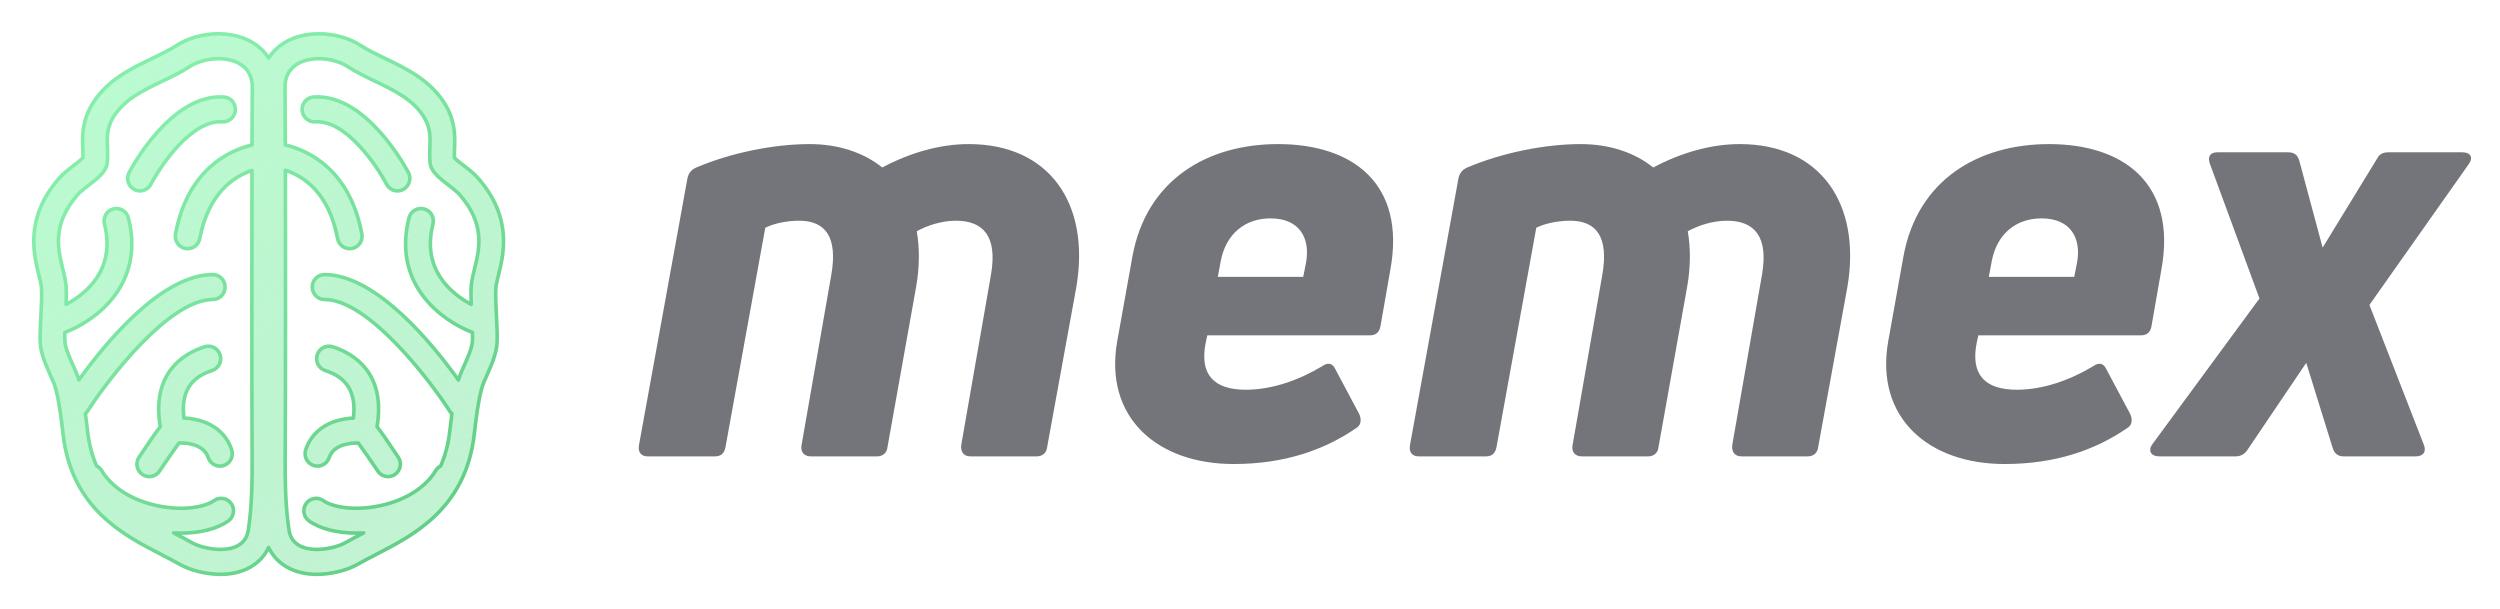
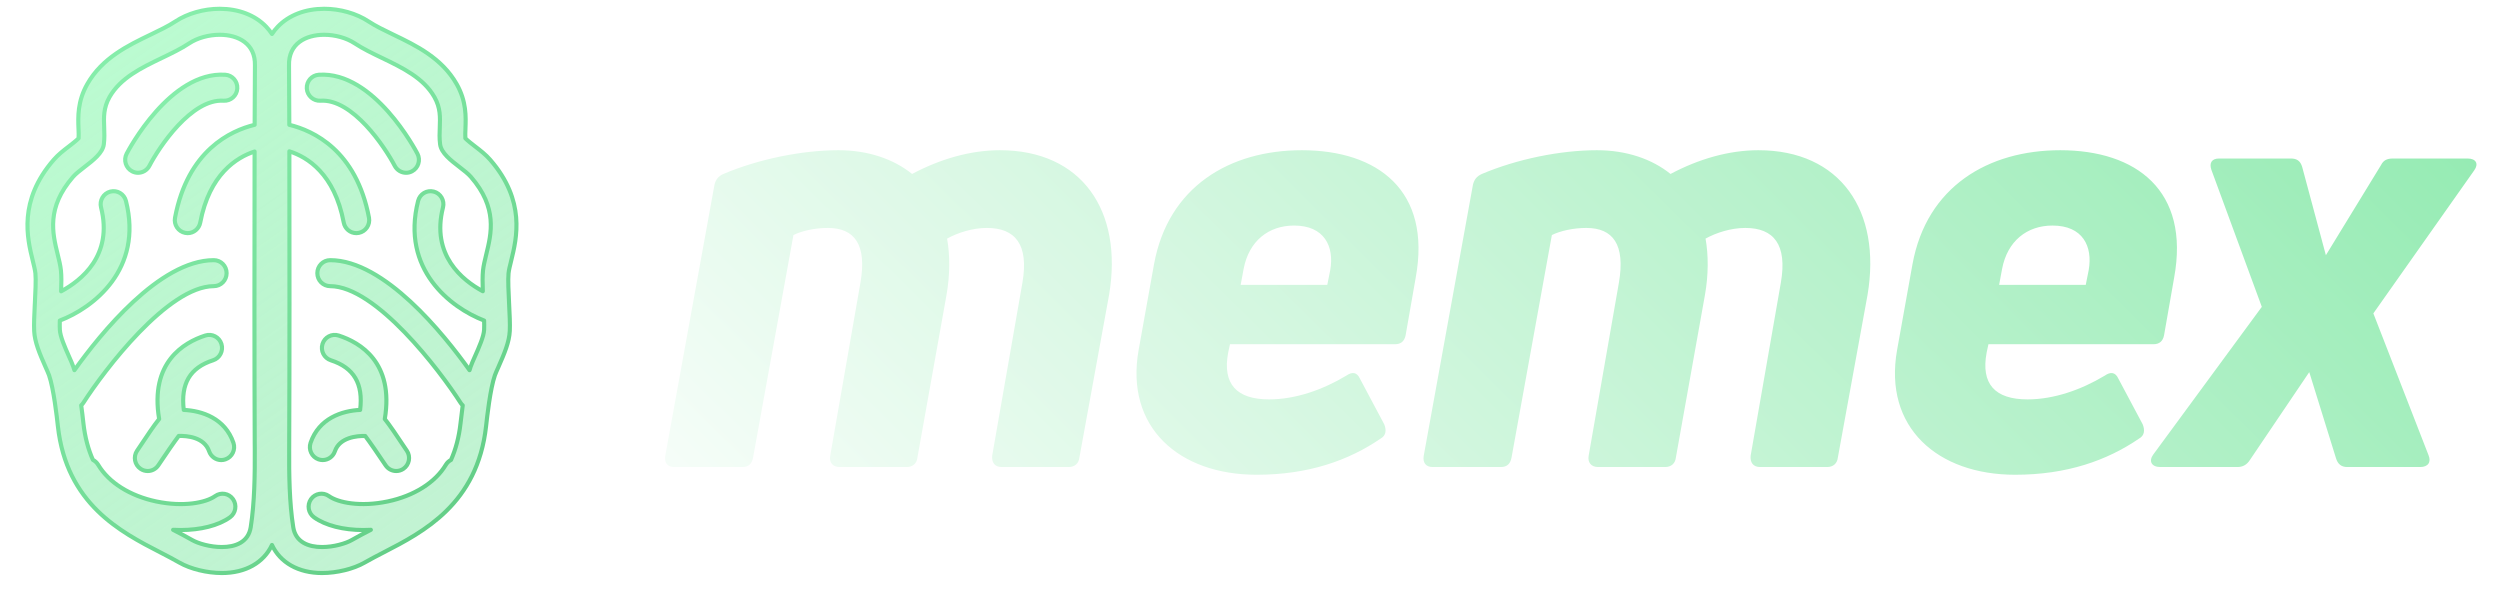
- <svg xmlns="http://www.w3.org/2000/svg" width="74" height="18" viewBox="0 0 74 18" fill="none">
-   <path d="M11.183 13.944C11.253 14.05 11.369 14.107 11.486 14.107C11.556 14.107 11.627 14.087 11.69 14.044C11.857 13.931 11.901 13.701 11.788 13.533C11.489 13.084 11.299 12.804 11.16 12.632C11.43 11.03 10.46 10.462 9.848 10.265C9.655 10.203 9.45 10.31 9.389 10.504C9.328 10.698 9.434 10.906 9.626 10.967C10.282 11.178 10.55 11.628 10.46 12.375C9.942 12.398 9.289 12.612 9.05 13.307C8.984 13.5 9.086 13.71 9.276 13.776C9.316 13.79 9.356 13.797 9.395 13.797C9.547 13.797 9.688 13.701 9.741 13.549C9.877 13.15 10.371 13.11 10.604 13.113C10.728 13.277 10.977 13.637 11.183 13.944Z" fill="url(#paint0_linear_4708_11147)" fill-opacity="0.8" />
-   <path d="M11.443 5.453C11.508 5.578 11.635 5.65 11.766 5.65C11.823 5.65 11.882 5.636 11.936 5.607C12.114 5.512 12.183 5.29 12.089 5.109C12.039 5.014 10.853 2.768 9.285 2.871C9.083 2.883 8.93 3.058 8.943 3.261C8.955 3.464 9.134 3.619 9.33 3.606C10.244 3.543 11.164 4.92 11.443 5.453Z" fill="url(#paint1_linear_4708_11147)" fill-opacity="0.8" />
-   <path d="M4.143 5.65C4.086 5.65 4.028 5.636 3.974 5.607C3.795 5.512 3.726 5.29 3.82 5.109C3.87 5.014 5.056 2.769 6.624 2.871C6.826 2.883 6.979 3.058 6.966 3.261C6.954 3.464 6.778 3.618 6.579 3.606C5.666 3.543 4.745 4.92 4.467 5.453C4.401 5.578 4.274 5.65 4.143 5.65Z" fill="url(#paint2_linear_4708_11147)" fill-opacity="0.8" />
-   <path d="M4.418 14.107C4.348 14.107 4.277 14.087 4.215 14.044C4.047 13.931 4.003 13.701 4.116 13.533C4.415 13.085 4.606 12.804 4.744 12.633C4.474 11.03 5.444 10.462 6.056 10.265C6.249 10.203 6.454 10.31 6.515 10.504C6.576 10.698 6.47 10.906 6.278 10.967C5.622 11.178 5.354 11.628 5.444 12.374C5.962 12.397 6.618 12.611 6.856 13.308C6.922 13.5 6.821 13.71 6.63 13.776C6.591 13.79 6.551 13.797 6.511 13.797C6.36 13.797 6.218 13.701 6.166 13.549C6.027 13.143 5.532 13.107 5.302 13.112C5.177 13.276 4.928 13.636 4.722 13.944C4.651 14.05 4.536 14.107 4.418 14.107Z" fill="url(#paint3_linear_4708_11147)" fill-opacity="0.8" />
-   <path fill-rule="evenodd" clip-rule="evenodd" d="M9.437 1C8.901 1 8.433 1.18 8.119 1.506C8.057 1.571 8.001 1.641 7.952 1.714C7.904 1.641 7.848 1.571 7.786 1.506C7.472 1.18 7.003 1 6.468 1C6.012 1 5.551 1.131 5.203 1.361C5.007 1.489 4.762 1.607 4.503 1.731L4.503 1.731C3.857 2.042 3.124 2.393 2.701 3.134C2.421 3.624 2.438 4.068 2.451 4.392L2.452 4.406C2.455 4.503 2.458 4.59 2.454 4.672C2.391 4.737 2.261 4.837 2.178 4.901C2.028 5.016 1.874 5.135 1.748 5.279C0.733 6.444 0.994 7.506 1.15 8.14C1.184 8.278 1.216 8.407 1.225 8.5C1.244 8.678 1.225 9.054 1.21 9.36L1.209 9.379C1.194 9.667 1.181 9.937 1.19 10.135C1.205 10.445 1.339 10.766 1.512 11.153C1.552 11.243 1.598 11.345 1.614 11.392C1.747 11.778 1.836 12.575 1.865 12.837C2.11 15.043 3.65 15.835 4.774 16.413L4.774 16.414C4.97 16.514 5.154 16.609 5.323 16.706C5.635 16.884 6.108 17 6.528 17C7.203 17 7.719 16.703 7.952 16.204C8.186 16.703 8.702 17 9.377 17C9.797 17 10.27 16.884 10.582 16.706C10.751 16.609 10.935 16.514 11.131 16.414L11.131 16.413C12.255 15.835 13.794 15.043 14.04 12.837C14.069 12.575 14.158 11.778 14.291 11.392C14.307 11.345 14.353 11.243 14.393 11.153C14.566 10.766 14.699 10.445 14.714 10.135C14.724 9.937 14.71 9.666 14.696 9.378L14.695 9.363C14.68 9.057 14.661 8.678 14.679 8.5C14.689 8.407 14.721 8.278 14.755 8.141C14.911 7.506 15.172 6.444 14.157 5.28C14.031 5.135 13.876 5.016 13.727 4.901C13.644 4.838 13.514 4.737 13.451 4.672C13.446 4.589 13.45 4.5 13.453 4.402L13.454 4.392C13.467 4.068 13.484 3.624 13.204 3.134C12.78 2.393 12.048 2.042 11.402 1.731L11.401 1.731C11.142 1.607 10.898 1.489 10.702 1.361C10.354 1.131 9.893 1 9.437 1ZM9.993 7.062C9.731 5.674 8.956 5.202 8.447 5.041C8.452 7.557 8.453 11.371 8.442 13.31C8.442 13.322 8.442 13.335 8.442 13.347L8.442 13.334L8.442 13.365L8.442 13.347L8.442 13.413C8.442 13.401 8.442 13.39 8.442 13.379L8.442 13.384C8.442 13.421 8.441 13.456 8.441 13.48L8.442 13.449L8.441 13.486V13.489C8.437 14.195 8.446 15.004 8.557 15.701C8.625 16.128 8.993 16.263 9.377 16.263C9.708 16.263 10.05 16.163 10.221 16.065C10.393 15.966 10.576 15.871 10.764 15.775C10.693 15.778 10.621 15.78 10.551 15.78C9.987 15.78 9.478 15.655 9.148 15.42C8.984 15.302 8.944 15.072 9.061 14.906C9.177 14.74 9.406 14.701 9.57 14.818C9.833 15.006 10.469 15.133 11.245 14.97C11.993 14.812 12.595 14.434 12.896 13.93C12.933 13.869 12.985 13.822 13.044 13.792C13.175 13.496 13.27 13.154 13.314 12.755C13.332 12.592 13.353 12.419 13.376 12.245C13.352 12.223 13.331 12.198 13.313 12.17C12.723 11.252 10.906 8.867 9.607 8.865C9.405 8.864 9.242 8.699 9.242 8.496C9.243 8.292 9.406 8.128 9.608 8.128H9.608C11.149 8.131 12.835 10.221 13.57 11.248C13.58 11.213 13.591 11.181 13.601 11.149C13.628 11.072 13.675 10.967 13.727 10.85C13.839 10.599 13.975 10.294 13.985 10.099C13.988 10.028 13.988 9.94 13.985 9.84C13.03 9.474 11.614 8.39 12.107 6.449C12.158 6.252 12.356 6.132 12.552 6.184C12.748 6.234 12.865 6.435 12.815 6.632C12.47 7.987 13.373 8.702 13.948 9.01C13.939 8.783 13.937 8.572 13.953 8.422C13.968 8.278 14.006 8.126 14.046 7.963C14.192 7.368 14.371 6.641 13.609 5.766C13.53 5.677 13.411 5.585 13.284 5.487C13.037 5.297 12.765 5.088 12.733 4.844C12.712 4.673 12.718 4.516 12.724 4.363C12.735 4.077 12.746 3.808 12.571 3.502C12.261 2.96 11.667 2.675 11.088 2.397C10.812 2.265 10.54 2.134 10.303 1.978C10.072 1.826 9.749 1.737 9.437 1.737C8.913 1.737 8.419 1.987 8.437 2.608C8.44 2.718 8.443 3.358 8.445 4.289C9.127 4.454 10.349 5.014 10.711 6.923C10.749 7.123 10.619 7.316 10.42 7.355C10.397 7.359 10.374 7.361 10.351 7.361C10.18 7.361 10.027 7.238 9.993 7.062ZM7.46 4.29C6.778 4.455 5.557 5.016 5.195 6.923C5.158 7.123 5.287 7.316 5.486 7.355C5.509 7.359 5.532 7.361 5.555 7.361C5.726 7.361 5.88 7.238 5.913 7.062C6.173 5.691 6.947 5.213 7.458 5.047C7.453 7.564 7.452 11.374 7.462 13.311L7.462 13.329L7.462 13.317L7.462 13.358L7.463 13.486V13.489C7.467 14.195 7.458 15.004 7.348 15.701C7.28 16.128 6.912 16.263 6.528 16.263C6.197 16.263 5.855 16.163 5.684 16.065C5.511 15.966 5.328 15.871 5.141 15.775C5.213 15.779 5.284 15.781 5.355 15.781C5.919 15.781 6.428 15.655 6.758 15.42C6.922 15.302 6.962 15.072 6.845 14.906C6.729 14.74 6.5 14.701 6.336 14.818C6.073 15.006 5.437 15.133 4.661 14.97C3.913 14.812 3.311 14.434 3.01 13.93C2.973 13.868 2.92 13.821 2.86 13.791C2.729 13.495 2.635 13.153 2.591 12.755C2.573 12.592 2.552 12.418 2.528 12.245C2.552 12.223 2.573 12.198 2.591 12.17C3.181 11.252 4.997 8.867 6.298 8.865C6.5 8.864 6.663 8.699 6.662 8.496C6.662 8.292 6.499 8.128 6.297 8.128H6.297C4.755 8.131 3.07 10.22 2.335 11.247C2.325 11.213 2.314 11.181 2.303 11.149C2.277 11.072 2.23 10.967 2.178 10.85C2.066 10.599 1.929 10.294 1.92 10.099C1.917 10.028 1.917 9.941 1.92 9.841C2.874 9.476 4.294 8.392 3.8 6.449C3.75 6.252 3.551 6.132 3.355 6.184C3.16 6.234 3.042 6.435 3.092 6.632C3.438 7.99 2.532 8.704 1.957 9.011C1.965 8.784 1.968 8.573 1.952 8.422C1.937 8.278 1.899 8.125 1.859 7.962C1.713 7.368 1.534 6.641 2.296 5.766C2.374 5.677 2.494 5.584 2.62 5.487C2.868 5.297 3.14 5.088 3.171 4.843C3.193 4.673 3.187 4.516 3.181 4.363C3.169 4.077 3.159 3.808 3.334 3.502C3.643 2.96 4.237 2.675 4.817 2.397C5.093 2.265 5.365 2.134 5.602 1.978C5.833 1.826 6.156 1.737 6.468 1.737C6.991 1.737 7.486 1.987 7.468 2.608C7.465 2.718 7.462 3.358 7.46 4.29ZM7.463 13.374L7.462 13.358L7.462 13.329L7.463 13.374ZM7.463 13.48C7.463 13.454 7.463 13.43 7.463 13.408L7.463 13.48Z" fill="url(#paint4_linear_4708_11147)" fill-opacity="0.8" />
-   <path d="M8.442 13.347C8.442 13.335 8.442 13.322 8.442 13.31C8.453 11.371 8.452 7.557 8.447 5.041C8.956 5.202 9.731 5.674 9.993 7.062C10.027 7.238 10.18 7.361 10.351 7.361C10.374 7.361 10.397 7.359 10.42 7.355C10.619 7.316 10.749 7.123 10.711 6.923C10.349 5.014 9.127 4.454 8.445 4.289C8.443 3.358 8.44 2.718 8.437 2.608C8.419 1.987 8.913 1.737 9.437 1.737C9.749 1.737 10.072 1.826 10.303 1.978C10.54 2.134 10.812 2.265 11.088 2.397C11.667 2.675 12.261 2.96 12.571 3.502C12.746 3.808 12.735 4.077 12.724 4.363C12.718 4.516 12.712 4.673 12.733 4.844C12.765 5.088 13.037 5.297 13.284 5.487C13.411 5.585 13.53 5.677 13.609 5.766C14.371 6.641 14.192 7.368 14.046 7.963C14.006 8.126 13.968 8.278 13.953 8.422C13.937 8.572 13.939 8.783 13.948 9.01C13.373 8.702 12.47 7.987 12.815 6.632C12.865 6.435 12.748 6.234 12.552 6.184C12.356 6.132 12.158 6.252 12.107 6.449C11.614 8.39 13.03 9.474 13.985 9.84C13.988 9.94 13.988 10.028 13.985 10.099C13.975 10.294 13.839 10.599 13.727 10.85C13.675 10.967 13.628 11.072 13.601 11.149C13.591 11.181 13.58 11.213 13.57 11.248C12.835 10.221 11.149 8.131 9.608 8.128H9.608C9.406 8.128 9.243 8.292 9.242 8.496C9.242 8.699 9.405 8.864 9.607 8.865C10.906 8.867 12.723 11.252 13.313 12.17C13.331 12.198 13.352 12.223 13.376 12.245C13.353 12.419 13.332 12.592 13.314 12.755C13.27 13.154 13.175 13.496 13.044 13.792C12.985 13.822 12.933 13.869 12.896 13.93C12.595 14.434 11.993 14.812 11.245 14.97C10.469 15.133 9.833 15.006 9.57 14.818C9.406 14.701 9.177 14.74 9.061 14.906C8.944 15.072 8.984 15.302 9.148 15.42C9.478 15.655 9.987 15.78 10.551 15.78C10.621 15.78 10.693 15.778 10.764 15.775C10.576 15.871 10.393 15.966 10.221 16.065C10.05 16.163 9.708 16.263 9.377 16.263C8.993 16.263 8.625 16.128 8.557 15.701C8.446 15.004 8.437 14.195 8.441 13.489V13.486L8.442 13.449L8.441 13.48C8.441 13.456 8.442 13.421 8.442 13.384L8.442 13.379C8.442 13.39 8.442 13.401 8.442 13.413L8.442 13.347ZM8.442 13.347L8.442 13.334L8.442 13.365L8.442 13.347ZM7.462 13.329L7.462 13.311C7.452 11.374 7.453 7.564 7.458 5.047C6.947 5.213 6.173 5.691 5.913 7.062C5.88 7.238 5.726 7.361 5.555 7.361C5.532 7.361 5.509 7.359 5.486 7.355C5.287 7.316 5.158 7.123 5.195 6.923C5.557 5.016 6.778 4.455 7.46 4.29C7.462 3.358 7.465 2.718 7.468 2.608C7.486 1.987 6.991 1.737 6.468 1.737C6.156 1.737 5.833 1.826 5.602 1.978C5.365 2.134 5.093 2.265 4.817 2.397C4.237 2.675 3.643 2.96 3.334 3.502C3.159 3.808 3.169 4.077 3.181 4.363C3.187 4.516 3.193 4.673 3.171 4.843C3.14 5.088 2.868 5.297 2.62 5.487C2.494 5.584 2.374 5.677 2.296 5.766C1.534 6.641 1.713 7.368 1.859 7.962C1.899 8.125 1.937 8.278 1.952 8.422C1.968 8.573 1.965 8.784 1.957 9.011C2.532 8.704 3.438 7.99 3.092 6.632C3.042 6.435 3.16 6.234 3.355 6.184C3.551 6.132 3.75 6.252 3.8 6.449C4.294 8.392 2.874 9.476 1.92 9.841C1.917 9.941 1.917 10.028 1.92 10.099C1.929 10.294 2.066 10.599 2.178 10.85C2.23 10.967 2.277 11.072 2.303 11.149C2.314 11.181 2.325 11.213 2.335 11.247C3.07 10.22 4.755 8.131 6.297 8.128H6.297C6.499 8.128 6.662 8.292 6.662 8.496C6.663 8.699 6.5 8.864 6.298 8.865C4.997 8.867 3.181 11.252 2.591 12.17C2.573 12.198 2.552 12.223 2.528 12.245C2.552 12.418 2.573 12.592 2.591 12.755C2.635 13.153 2.729 13.495 2.86 13.791C2.92 13.821 2.973 13.868 3.01 13.93C3.311 14.434 3.913 14.812 4.661 14.97C5.437 15.133 6.073 15.006 6.336 14.818C6.5 14.701 6.729 14.74 6.845 14.906C6.962 15.072 6.922 15.302 6.758 15.42C6.428 15.655 5.919 15.781 5.355 15.781C5.284 15.781 5.213 15.779 5.141 15.775C5.328 15.871 5.511 15.966 5.684 16.065C5.855 16.163 6.197 16.263 6.528 16.263C6.912 16.263 7.28 16.128 7.348 15.701C7.458 15.004 7.467 14.195 7.463 13.489V13.486L7.462 13.358M7.462 13.329L7.462 13.317L7.462 13.358M7.462 13.329L7.462 13.358M7.462 13.329L7.463 13.374M7.462 13.358L7.463 13.374M7.463 13.374L7.463 13.408M7.463 13.408C7.463 13.43 7.463 13.454 7.463 13.48L7.463 13.408ZM8.119 1.506C8.433 1.18 8.901 1 9.437 1C9.893 1 10.354 1.131 10.702 1.361C10.898 1.489 11.142 1.607 11.401 1.731L11.402 1.731C12.048 2.042 12.78 2.393 13.204 3.134C13.484 3.624 13.467 4.068 13.454 4.392L13.453 4.402C13.45 4.5 13.446 4.589 13.451 4.672C13.514 4.737 13.644 4.838 13.727 4.901C13.876 5.016 14.031 5.135 14.157 5.28C15.172 6.444 14.911 7.506 14.755 8.141C14.721 8.278 14.689 8.407 14.679 8.5C14.661 8.678 14.68 9.057 14.695 9.363L14.696 9.378C14.71 9.666 14.724 9.937 14.714 10.135C14.699 10.445 14.566 10.766 14.393 11.153C14.353 11.243 14.307 11.345 14.291 11.392C14.158 11.778 14.069 12.575 14.04 12.837C13.794 15.043 12.255 15.835 11.131 16.413L11.131 16.414C10.935 16.514 10.751 16.609 10.582 16.706C10.27 16.884 9.797 17 9.377 17C8.702 17 8.186 16.703 7.952 16.204C7.719 16.703 7.203 17 6.528 17C6.108 17 5.635 16.884 5.323 16.706C5.154 16.609 4.97 16.514 4.774 16.414L4.774 16.413C3.65 15.835 2.11 15.043 1.865 12.837C1.836 12.575 1.747 11.778 1.614 11.392C1.598 11.345 1.552 11.243 1.512 11.153C1.339 10.766 1.205 10.445 1.19 10.135C1.181 9.937 1.194 9.667 1.209 9.379L1.21 9.36C1.225 9.054 1.244 8.678 1.225 8.5C1.216 8.407 1.184 8.278 1.15 8.14C0.994 7.506 0.733 6.444 1.748 5.279C1.874 5.135 2.028 5.016 2.178 4.901C2.261 4.837 2.391 4.737 2.454 4.672C2.458 4.59 2.455 4.503 2.452 4.406L2.451 4.392C2.438 4.068 2.421 3.624 2.701 3.134C3.124 2.393 3.857 2.042 4.503 1.731L4.503 1.731C4.762 1.607 5.007 1.489 5.203 1.361C5.551 1.131 6.012 1 6.468 1C7.003 1 7.472 1.18 7.786 1.506C7.848 1.571 7.904 1.641 7.952 1.714C8.001 1.641 8.057 1.571 8.119 1.506ZM3.974 5.607C4.028 5.636 4.086 5.65 4.143 5.65C4.274 5.65 4.401 5.578 4.467 5.453C4.745 4.92 5.666 3.543 6.579 3.606C6.778 3.618 6.954 3.464 6.966 3.261C6.979 3.058 6.826 2.883 6.624 2.871C5.056 2.769 3.87 5.014 3.82 5.109C3.726 5.29 3.795 5.512 3.974 5.607ZM11.486 14.107C11.369 14.107 11.253 14.05 11.183 13.944C10.977 13.637 10.728 13.277 10.604 13.113C10.371 13.11 9.877 13.15 9.741 13.549C9.688 13.701 9.547 13.797 9.395 13.797C9.356 13.797 9.316 13.79 9.276 13.776C9.086 13.71 8.984 13.5 9.05 13.307C9.289 12.612 9.942 12.398 10.46 12.375C10.55 11.628 10.282 11.178 9.626 10.967C9.434 10.906 9.328 10.698 9.389 10.504C9.45 10.31 9.655 10.203 9.848 10.265C10.46 10.462 11.43 11.03 11.16 12.632C11.299 12.804 11.489 13.084 11.788 13.533C11.901 13.701 11.857 13.931 11.69 14.044C11.627 14.087 11.556 14.107 11.486 14.107ZM4.215 14.044C4.277 14.087 4.348 14.107 4.418 14.107C4.536 14.107 4.651 14.05 4.722 13.944C4.928 13.636 5.177 13.276 5.302 13.112C5.532 13.107 6.027 13.143 6.166 13.549C6.218 13.701 6.36 13.797 6.511 13.797C6.551 13.797 6.591 13.79 6.63 13.776C6.821 13.71 6.922 13.5 6.856 13.308C6.618 12.611 5.962 12.397 5.444 12.374C5.354 11.628 5.622 11.178 6.278 10.967C6.47 10.906 6.576 10.698 6.515 10.504C6.454 10.31 6.249 10.203 6.056 10.265C5.444 10.462 4.474 11.03 4.744 12.633C4.606 12.804 4.415 13.085 4.116 13.533C4.003 13.701 4.047 13.931 4.215 14.044ZM11.766 5.65C11.635 5.65 11.508 5.578 11.443 5.453C11.164 4.92 10.244 3.543 9.33 3.606C9.134 3.619 8.955 3.464 8.943 3.261C8.93 3.058 9.083 2.883 9.285 2.871C10.853 2.768 12.039 5.014 12.089 5.109C12.183 5.29 12.114 5.512 11.936 5.607C11.882 5.636 11.823 5.65 11.766 5.65Z" stroke="url(#paint5_linear_4708_11147)" stroke-width="0.107" stroke-linejoin="round" />
-   <path d="M26.114 4.958C25.578 4.525 24.833 4.265 23.968 4.265C22.894 4.265 21.631 4.525 20.609 4.958C20.453 5.027 20.384 5.131 20.35 5.269L18.913 13.181C18.878 13.388 18.982 13.509 19.172 13.509H21.163C21.336 13.509 21.44 13.423 21.475 13.232L22.652 6.741C22.894 6.62 23.275 6.533 23.656 6.533C24.435 6.533 24.799 7.018 24.608 8.126L23.725 13.181C23.691 13.371 23.794 13.509 24.002 13.509H25.958C26.131 13.509 26.253 13.406 26.27 13.232L27.118 8.489C27.222 7.901 27.222 7.329 27.136 6.845C27.447 6.672 27.88 6.533 28.295 6.533C29.126 6.533 29.524 7.018 29.334 8.126L28.451 13.181C28.434 13.371 28.52 13.509 28.728 13.509H30.684C30.857 13.509 30.979 13.406 30.996 13.232L31.861 8.489C32.277 6.031 31.065 4.265 28.676 4.265C27.811 4.265 26.928 4.525 26.114 4.958Z" fill="#74757A" />
-   <path d="M33.52 7.589L33.07 10.099C32.672 12.35 34.247 13.735 36.515 13.735C38.021 13.735 39.198 13.319 40.133 12.678C40.288 12.592 40.306 12.436 40.237 12.263L39.527 10.93C39.44 10.74 39.302 10.722 39.129 10.844C38.436 11.259 37.64 11.536 36.878 11.536C35.926 11.536 35.511 11.086 35.684 10.168L35.736 9.926H40.548C40.721 9.926 40.825 9.84 40.86 9.666L41.154 7.987C41.621 5.443 40.046 4.265 37.83 4.265C35.736 4.265 33.935 5.321 33.52 7.589ZM38.661 7.762L38.575 8.195H36.047L36.134 7.728C36.29 6.914 36.861 6.464 37.605 6.464C38.488 6.464 38.782 7.07 38.661 7.762Z" fill="#74757A" />
-   <path d="M48.936 4.958C48.4 4.525 47.655 4.265 46.79 4.265C45.716 4.265 44.453 4.525 43.431 4.958C43.276 5.027 43.206 5.131 43.172 5.269L41.735 13.181C41.7 13.388 41.804 13.509 41.995 13.509H43.985C44.158 13.509 44.262 13.423 44.297 13.232L45.474 6.741C45.716 6.62 46.097 6.533 46.478 6.533C47.257 6.533 47.621 7.018 47.43 8.126L46.547 13.181C46.513 13.371 46.617 13.509 46.824 13.509H48.781C48.954 13.509 49.075 13.406 49.092 13.232L49.94 8.489C50.044 7.901 50.044 7.329 49.958 6.845C50.269 6.672 50.702 6.533 51.117 6.533C51.948 6.533 52.346 7.018 52.156 8.126L51.273 13.181C51.256 13.371 51.343 13.509 51.55 13.509H53.506C53.679 13.509 53.801 13.406 53.818 13.232L54.684 8.489C55.099 6.031 53.887 4.265 51.498 4.265C50.633 4.265 49.75 4.525 48.936 4.958Z" fill="#74757A" />
-   <path d="M56.342 7.589L55.892 10.099C55.494 12.35 57.069 13.735 59.337 13.735C60.843 13.735 62.02 13.319 62.955 12.678C63.111 12.592 63.128 12.436 63.059 12.263L62.349 10.93C62.262 10.74 62.124 10.722 61.951 10.844C61.258 11.259 60.462 11.536 59.7 11.536C58.748 11.536 58.333 11.086 58.506 10.168L58.558 9.926H63.37C63.543 9.926 63.647 9.84 63.682 9.666L63.976 7.987C64.444 5.443 62.868 4.265 60.652 4.265C58.558 4.265 56.757 5.321 56.342 7.589ZM61.483 7.762L61.397 8.195H58.869L58.956 7.728C59.112 6.914 59.683 6.464 60.427 6.464C61.31 6.464 61.605 7.07 61.483 7.762Z" fill="#74757A" />
-   <path d="M72.887 4.508H70.706C70.533 4.508 70.429 4.56 70.36 4.698L68.75 7.329L68.057 4.75C68.005 4.577 67.902 4.508 67.728 4.508H65.634C65.426 4.508 65.34 4.629 65.409 4.837L66.88 8.835L63.712 13.146C63.574 13.336 63.66 13.509 63.92 13.509H66.171C66.326 13.509 66.448 13.44 66.534 13.302L68.265 10.74L69.044 13.25C69.096 13.423 69.2 13.509 69.373 13.509H71.502C71.727 13.509 71.831 13.371 71.745 13.163L70.135 9.026L73.078 4.854C73.216 4.664 73.129 4.508 72.887 4.508Z" fill="#74757A" />
+ <svg xmlns="http://www.w3.org/2000/svg" width="91" height="22" viewBox="0 0 91 22" fill="none">
+   <path d="M14.035 16.936C14.125 17.072 14.273 17.145 14.423 17.145C14.513 17.145 14.604 17.119 14.684 17.064C14.898 16.918 14.955 16.624 14.81 16.408C14.427 15.832 14.183 15.472 14.006 15.252C14.351 13.194 13.109 12.465 12.326 12.213C12.08 12.133 11.817 12.271 11.739 12.52C11.661 12.77 11.797 13.035 12.043 13.114C12.882 13.385 13.225 13.962 13.109 14.921C12.447 14.951 11.61 15.226 11.305 16.118C11.221 16.365 11.35 16.635 11.594 16.72C11.645 16.738 11.697 16.746 11.747 16.746C11.941 16.746 12.122 16.623 12.189 16.428C12.363 15.916 12.996 15.864 13.293 15.869C13.453 16.08 13.772 16.541 14.035 16.936Z" fill="url(#paint0_linear_22363_48329)" fill-opacity="0.8" />
+   <path d="M14.368 6.036C14.452 6.197 14.614 6.289 14.782 6.289C14.855 6.289 14.93 6.271 14.999 6.234C15.228 6.112 15.315 5.827 15.195 5.595C15.131 5.473 13.613 2.59 11.605 2.721C11.348 2.738 11.152 2.962 11.168 3.223C11.184 3.484 11.413 3.682 11.663 3.666C12.833 3.585 14.01 5.352 14.368 6.036Z" fill="url(#paint1_linear_22363_48329)" fill-opacity="0.8" />
+   <path d="M5.024 6.289C4.95 6.289 4.876 6.271 4.806 6.234C4.578 6.113 4.49 5.826 4.61 5.595C4.674 5.473 6.192 2.591 8.199 2.721C8.458 2.737 8.653 2.962 8.637 3.223C8.622 3.484 8.396 3.681 8.142 3.666C6.973 3.585 5.793 5.352 5.438 6.036C5.354 6.197 5.192 6.289 5.024 6.289Z" fill="url(#paint2_linear_22363_48329)" fill-opacity="0.8" />
+   <path d="M5.376 17.145C5.286 17.145 5.195 17.119 5.115 17.064C4.901 16.918 4.844 16.624 4.989 16.408C5.371 15.832 5.616 15.472 5.793 15.252C5.447 13.194 6.689 12.465 7.473 12.213C7.719 12.133 7.981 12.271 8.06 12.52C8.138 12.769 8.002 13.035 7.756 13.114C6.917 13.385 6.573 13.962 6.689 14.921C7.352 14.95 8.191 15.225 8.497 16.119C8.581 16.366 8.451 16.635 8.207 16.72C8.157 16.738 8.105 16.747 8.055 16.747C7.861 16.747 7.68 16.623 7.613 16.428C7.435 15.908 6.801 15.86 6.506 15.868C6.347 16.078 6.028 16.54 5.764 16.936C5.674 17.072 5.526 17.145 5.376 17.145Z" fill="url(#paint3_linear_22363_48329)" fill-opacity="0.8" />
+   <path fill-rule="evenodd" clip-rule="evenodd" d="M11.8 0.32C11.115 0.32 10.515 0.551 10.113 0.97C10.033 1.053 9.962 1.143 9.9 1.237C9.838 1.143 9.767 1.054 9.687 0.97C9.284 0.551 8.685 0.32 7.999 0.32C7.416 0.32 6.826 0.489 6.38 0.783C6.13 0.949 5.816 1.099 5.485 1.259L5.484 1.259C4.657 1.657 3.719 2.109 3.178 3.059C2.819 3.689 2.841 4.259 2.857 4.675L2.858 4.692C2.863 4.816 2.867 4.928 2.861 5.034C2.78 5.118 2.614 5.246 2.508 5.328C2.316 5.475 2.118 5.628 1.957 5.814C0.658 7.308 0.992 8.672 1.192 9.486C1.235 9.662 1.276 9.828 1.289 9.947C1.313 10.175 1.288 10.659 1.269 11.051L1.267 11.076C1.249 11.445 1.232 11.793 1.244 12.047C1.263 12.444 1.434 12.856 1.655 13.353C1.707 13.469 1.765 13.6 1.786 13.66C1.956 14.155 2.07 15.178 2.107 15.514C2.422 18.346 4.392 19.363 5.831 20.105L5.831 20.105C6.082 20.235 6.318 20.357 6.534 20.481C6.933 20.71 7.538 20.858 8.076 20.858C8.941 20.858 9.601 20.478 9.9 19.837C10.199 20.478 10.859 20.858 11.723 20.858C12.261 20.858 12.867 20.71 13.266 20.481C13.482 20.357 13.718 20.235 13.969 20.105L13.969 20.105C15.408 19.363 17.378 18.346 17.693 15.514C17.73 15.178 17.843 14.155 18.014 13.66C18.035 13.6 18.093 13.469 18.145 13.353C18.366 12.856 18.537 12.444 18.556 12.046C18.568 11.792 18.551 11.444 18.532 11.075L18.531 11.056C18.512 10.663 18.487 10.176 18.511 9.947C18.523 9.828 18.564 9.662 18.608 9.486C18.807 8.672 19.142 7.309 17.842 5.814C17.681 5.628 17.483 5.475 17.291 5.328C17.186 5.246 17.019 5.118 16.939 5.034C16.933 4.927 16.937 4.813 16.942 4.687L16.942 4.675C16.959 4.259 16.981 3.689 16.622 3.059C16.08 2.109 15.143 1.657 14.315 1.259L14.315 1.259C13.983 1.099 13.67 0.949 13.42 0.783C12.974 0.489 12.384 0.32 11.8 0.32ZM12.512 8.101C12.176 6.32 11.184 5.714 10.533 5.508C10.539 8.737 10.54 13.633 10.527 16.121C10.527 16.137 10.527 16.153 10.527 16.169L10.527 16.152L10.527 16.192L10.527 16.169L10.526 16.254C10.527 16.238 10.527 16.224 10.527 16.21L10.527 16.216C10.526 16.265 10.526 16.308 10.526 16.34L10.526 16.299L10.526 16.347V16.351C10.521 17.257 10.532 18.296 10.674 19.191C10.76 19.739 11.232 19.912 11.723 19.912C12.146 19.912 12.585 19.784 12.804 19.658C13.024 19.531 13.259 19.409 13.499 19.285C13.407 19.29 13.316 19.293 13.226 19.293C12.504 19.293 11.853 19.132 11.431 18.83C11.22 18.679 11.17 18.384 11.319 18.17C11.468 17.957 11.761 17.907 11.971 18.057C12.307 18.298 13.121 18.461 14.114 18.252C15.072 18.05 15.843 17.564 16.229 16.918C16.276 16.839 16.342 16.779 16.417 16.741C16.586 16.36 16.706 15.921 16.763 15.409C16.786 15.2 16.813 14.977 16.843 14.754C16.812 14.727 16.785 14.695 16.762 14.658C16.006 13.479 13.681 10.419 12.018 10.416C11.759 10.415 11.55 10.203 11.551 9.942C11.551 9.681 11.761 9.47 12.019 9.47H12.019C13.992 9.473 16.15 12.156 17.091 13.474C17.104 13.431 17.117 13.388 17.131 13.348C17.165 13.249 17.225 13.114 17.292 12.964C17.435 12.642 17.61 12.25 17.622 12C17.626 11.909 17.626 11.796 17.622 11.668C16.4 11.198 14.587 9.806 15.219 7.314C15.283 7.061 15.537 6.908 15.788 6.974C16.038 7.039 16.189 7.297 16.125 7.55C15.683 9.289 16.838 10.207 17.574 10.601C17.564 10.311 17.561 10.04 17.581 9.847C17.601 9.663 17.649 9.467 17.7 9.258C17.887 8.495 18.116 7.561 17.14 6.438C17.04 6.323 16.887 6.205 16.725 6.08C16.409 5.836 16.06 5.568 16.02 5.254C15.992 5.035 16 4.833 16.008 4.637C16.022 4.271 16.036 3.925 15.812 3.532C15.416 2.837 14.655 2.471 13.913 2.113C13.56 1.944 13.212 1.776 12.909 1.576C12.613 1.381 12.2 1.266 11.8 1.266C11.13 1.266 10.497 1.587 10.52 2.384C10.524 2.526 10.527 3.348 10.531 4.543C11.403 4.754 12.968 5.473 13.431 7.924C13.479 8.18 13.313 8.428 13.059 8.477C13.03 8.483 13 8.486 12.971 8.486C12.751 8.486 12.555 8.328 12.512 8.101ZM9.269 4.543C8.396 4.755 6.833 5.475 6.371 7.924C6.322 8.18 6.488 8.428 6.742 8.477C6.772 8.483 6.801 8.486 6.831 8.486C7.05 8.486 7.246 8.328 7.289 8.101C7.622 6.341 8.613 5.729 9.267 5.515C9.26 8.746 9.259 13.637 9.272 16.123L9.272 16.146L9.272 16.13L9.273 16.183L9.274 16.347V16.351C9.279 17.257 9.267 18.296 9.126 19.191C9.039 19.739 8.568 19.912 8.076 19.912C7.653 19.912 7.215 19.784 6.996 19.658C6.775 19.531 6.541 19.409 6.301 19.285C6.393 19.29 6.484 19.293 6.575 19.293C7.297 19.293 7.948 19.132 8.371 18.83C8.581 18.679 8.631 18.384 8.482 18.17C8.333 17.957 8.041 17.907 7.831 18.058C7.494 18.299 6.68 18.462 5.687 18.253C4.729 18.05 3.958 17.564 3.573 16.918C3.525 16.838 3.458 16.778 3.382 16.739C3.213 16.359 3.093 15.921 3.036 15.409C3.013 15.2 2.987 14.977 2.956 14.754C2.987 14.726 3.014 14.694 3.037 14.658C3.792 13.479 6.116 10.419 7.782 10.416C8.04 10.415 8.249 10.203 8.248 9.942C8.248 9.681 8.039 9.47 7.781 9.47H7.78C5.807 9.473 3.65 12.156 2.709 13.474C2.696 13.43 2.682 13.388 2.668 13.348C2.634 13.249 2.574 13.114 2.507 12.964C2.364 12.642 2.19 12.25 2.178 12C2.173 11.909 2.174 11.797 2.177 11.669C3.399 11.201 5.217 9.808 4.584 7.314C4.52 7.061 4.266 6.908 4.015 6.974C3.765 7.039 3.614 7.297 3.678 7.55C4.121 9.292 2.961 10.21 2.225 10.604C2.236 10.312 2.239 10.041 2.218 9.847C2.199 9.663 2.151 9.467 2.099 9.257C1.912 8.494 1.683 7.561 2.659 6.438C2.759 6.323 2.913 6.205 3.074 6.08C3.391 5.836 3.739 5.568 3.779 5.254C3.807 5.035 3.799 4.833 3.792 4.637C3.777 4.27 3.764 3.925 3.987 3.532C4.384 2.837 5.144 2.47 5.886 2.113C6.239 1.944 6.588 1.776 6.891 1.575C7.187 1.38 7.6 1.266 7.999 1.266C8.67 1.266 9.302 1.588 9.28 2.384C9.276 2.526 9.272 3.348 9.269 4.543ZM9.273 16.204L9.273 16.183L9.272 16.146L9.273 16.204ZM9.274 16.339C9.273 16.306 9.273 16.275 9.273 16.247L9.274 16.339Z" fill="url(#paint4_linear_22363_48329)" fill-opacity="0.8" />
+   <path d="M10.527 16.169C10.527 16.153 10.527 16.137 10.527 16.121C10.54 13.633 10.539 8.737 10.533 5.508C11.184 5.714 12.176 6.32 12.512 8.101C12.555 8.328 12.751 8.486 12.971 8.486C13 8.486 13.03 8.483 13.059 8.477C13.313 8.428 13.479 8.18 13.431 7.924C12.968 5.473 11.403 4.754 10.531 4.543C10.527 3.348 10.524 2.526 10.52 2.384C10.497 1.587 11.13 1.266 11.8 1.266C12.2 1.266 12.613 1.381 12.909 1.576C13.212 1.776 13.56 1.944 13.913 2.113C14.655 2.471 15.416 2.837 15.812 3.532C16.036 3.925 16.022 4.271 16.008 4.637C16 4.833 15.992 5.035 16.02 5.254C16.06 5.568 16.409 5.836 16.725 6.08C16.887 6.205 17.04 6.323 17.14 6.438C18.116 7.561 17.887 8.495 17.7 9.258C17.649 9.467 17.601 9.663 17.581 9.847C17.561 10.04 17.564 10.311 17.574 10.601C16.838 10.207 15.683 9.289 16.125 7.55C16.189 7.297 16.038 7.039 15.788 6.974C15.537 6.908 15.283 7.061 15.219 7.314C14.587 9.806 16.4 11.198 17.622 11.668C17.626 11.796 17.626 11.909 17.622 12C17.61 12.25 17.435 12.642 17.292 12.964C17.225 13.114 17.165 13.249 17.131 13.348C17.117 13.388 17.104 13.431 17.091 13.474C16.15 12.156 13.992 9.473 12.019 9.47H12.019C11.761 9.47 11.551 9.681 11.551 9.942C11.55 10.203 11.759 10.415 12.018 10.416C13.681 10.419 16.006 13.479 16.762 14.658C16.785 14.695 16.812 14.727 16.843 14.754C16.813 14.977 16.786 15.2 16.763 15.409C16.706 15.921 16.586 16.36 16.417 16.741C16.342 16.779 16.276 16.839 16.229 16.918C15.843 17.564 15.072 18.05 14.114 18.252C13.121 18.461 12.307 18.298 11.971 18.057C11.761 17.907 11.468 17.957 11.319 18.17C11.17 18.384 11.22 18.679 11.431 18.83C11.853 19.132 12.504 19.293 13.226 19.293C13.316 19.293 13.407 19.29 13.499 19.285C13.259 19.409 13.024 19.531 12.804 19.658C12.585 19.784 12.146 19.912 11.723 19.912C11.232 19.912 10.76 19.739 10.674 19.191C10.532 18.296 10.521 17.257 10.526 16.351V16.347L10.526 16.299L10.526 16.34C10.526 16.308 10.526 16.265 10.527 16.216L10.527 16.21C10.527 16.224 10.527 16.238 10.526 16.254L10.527 16.169ZM10.527 16.169L10.527 16.152L10.527 16.192L10.527 16.169ZM9.272 16.146L9.272 16.123C9.259 13.637 9.26 8.746 9.267 5.515C8.613 5.729 7.622 6.341 7.289 8.101C7.246 8.328 7.05 8.486 6.831 8.486C6.801 8.486 6.772 8.483 6.742 8.477C6.488 8.428 6.322 8.18 6.371 7.924C6.833 5.475 8.396 4.755 9.269 4.543C9.272 3.348 9.276 2.526 9.28 2.384C9.302 1.588 8.67 1.266 7.999 1.266C7.6 1.266 7.187 1.38 6.891 1.575C6.588 1.776 6.239 1.944 5.886 2.113C5.144 2.47 4.384 2.837 3.987 3.532C3.764 3.925 3.777 4.27 3.792 4.637C3.799 4.833 3.807 5.035 3.779 5.254C3.739 5.568 3.391 5.836 3.074 6.08C2.913 6.205 2.759 6.323 2.659 6.438C1.683 7.561 1.912 8.494 2.099 9.257C2.151 9.467 2.199 9.663 2.218 9.847C2.239 10.041 2.236 10.312 2.225 10.604C2.961 10.21 4.121 9.292 3.678 7.55C3.614 7.297 3.765 7.039 4.015 6.974C4.266 6.908 4.52 7.061 4.584 7.314C5.217 9.808 3.399 11.201 2.177 11.669C2.174 11.797 2.173 11.909 2.178 12C2.19 12.25 2.364 12.642 2.507 12.964C2.574 13.114 2.634 13.249 2.668 13.348C2.682 13.388 2.696 13.43 2.709 13.474C3.65 12.156 5.807 9.473 7.78 9.47H7.781C8.039 9.47 8.248 9.681 8.248 9.942C8.249 10.203 8.04 10.415 7.782 10.416C6.116 10.419 3.792 13.479 3.037 14.658C3.014 14.694 2.987 14.726 2.956 14.754C2.987 14.977 3.013 15.2 3.036 15.409C3.093 15.921 3.213 16.359 3.382 16.739C3.458 16.778 3.525 16.838 3.573 16.918C3.958 17.564 4.729 18.05 5.687 18.253C6.68 18.462 7.494 18.299 7.831 18.058C8.041 17.907 8.333 17.957 8.482 18.17C8.631 18.384 8.581 18.679 8.371 18.83C7.948 19.132 7.297 19.293 6.575 19.293C6.484 19.293 6.393 19.29 6.301 19.285C6.541 19.409 6.775 19.531 6.996 19.658C7.215 19.784 7.653 19.912 8.076 19.912C8.568 19.912 9.039 19.739 9.126 19.191C9.267 18.296 9.279 17.257 9.274 16.351V16.347L9.273 16.183M9.272 16.146L9.272 16.13L9.273 16.183M9.272 16.146L9.273 16.183M9.272 16.146L9.273 16.204M9.273 16.183L9.273 16.204M9.273 16.204L9.273 16.247M9.273 16.247C9.273 16.275 9.273 16.306 9.274 16.339L9.273 16.247ZM10.113 0.97C10.515 0.551 11.115 0.32 11.8 0.32C12.384 0.32 12.974 0.489 13.42 0.783C13.67 0.949 13.983 1.099 14.315 1.259L14.315 1.259C15.143 1.657 16.08 2.109 16.622 3.059C16.981 3.689 16.959 4.259 16.942 4.675L16.942 4.687C16.937 4.813 16.933 4.927 16.939 5.034C17.019 5.118 17.186 5.246 17.291 5.328C17.483 5.475 17.681 5.628 17.842 5.814C19.142 7.309 18.807 8.672 18.608 9.486C18.564 9.662 18.523 9.828 18.511 9.947C18.487 10.176 18.512 10.663 18.531 11.056L18.532 11.075C18.551 11.444 18.568 11.792 18.556 12.046C18.537 12.444 18.366 12.856 18.145 13.353C18.093 13.469 18.035 13.6 18.014 13.66C17.843 14.155 17.73 15.178 17.693 15.514C17.378 18.346 15.408 19.363 13.969 20.105L13.969 20.105C13.718 20.235 13.482 20.357 13.266 20.481C12.867 20.71 12.261 20.858 11.723 20.858C10.859 20.858 10.199 20.478 9.9 19.837C9.601 20.478 8.941 20.858 8.076 20.858C7.538 20.858 6.933 20.71 6.534 20.481C6.318 20.357 6.082 20.235 5.831 20.105L5.831 20.105C4.392 19.363 2.422 18.346 2.107 15.514C2.07 15.178 1.956 14.155 1.786 13.66C1.765 13.6 1.707 13.469 1.655 13.353C1.434 12.856 1.263 12.444 1.244 12.047C1.232 11.793 1.249 11.445 1.267 11.076L1.269 11.051C1.288 10.659 1.313 10.175 1.289 9.947C1.276 9.828 1.235 9.662 1.192 9.486C0.992 8.672 0.658 7.308 1.957 5.814C2.118 5.628 2.316 5.475 2.508 5.328C2.614 5.246 2.78 5.118 2.861 5.034C2.867 4.928 2.863 4.816 2.858 4.692L2.857 4.675C2.841 4.259 2.819 3.689 3.178 3.059C3.719 2.109 4.657 1.657 5.484 1.259L5.485 1.259C5.816 1.099 6.13 0.949 6.38 0.783C6.826 0.489 7.416 0.32 7.999 0.32C8.685 0.32 9.284 0.551 9.687 0.97C9.767 1.054 9.838 1.143 9.9 1.237C9.962 1.143 10.033 1.053 10.113 0.97ZM4.806 6.234C4.876 6.271 4.95 6.289 5.024 6.289C5.192 6.289 5.354 6.197 5.438 6.036C5.793 5.352 6.973 3.585 8.142 3.666C8.396 3.681 8.622 3.484 8.637 3.223C8.653 2.962 8.458 2.737 8.199 2.721C6.192 2.591 4.674 5.473 4.61 5.595C4.49 5.826 4.578 6.113 4.806 6.234ZM14.423 17.145C14.273 17.145 14.125 17.072 14.035 16.936C13.772 16.541 13.453 16.08 13.293 15.869C12.996 15.864 12.363 15.916 12.189 16.428C12.122 16.623 11.941 16.746 11.747 16.746C11.697 16.746 11.645 16.738 11.594 16.72C11.35 16.635 11.221 16.365 11.305 16.118C11.61 15.226 12.447 14.951 13.109 14.921C13.225 13.962 12.882 13.385 12.043 13.114C11.797 13.035 11.661 12.77 11.739 12.52C11.817 12.271 12.08 12.133 12.326 12.213C13.109 12.465 14.351 13.194 14.006 15.252C14.183 15.472 14.427 15.832 14.81 16.408C14.955 16.624 14.898 16.918 14.684 17.064C14.604 17.119 14.513 17.145 14.423 17.145ZM5.115 17.064C5.195 17.119 5.286 17.145 5.376 17.145C5.526 17.145 5.674 17.072 5.764 16.936C6.028 16.54 6.347 16.078 6.506 15.868C6.801 15.86 7.435 15.908 7.613 16.428C7.68 16.623 7.861 16.747 8.055 16.747C8.105 16.747 8.157 16.738 8.207 16.72C8.451 16.635 8.581 16.366 8.497 16.119C8.191 15.225 7.352 14.95 6.689 14.921C6.573 13.962 6.917 13.385 7.756 13.114C8.002 13.035 8.138 12.769 8.06 12.52C7.981 12.271 7.719 12.133 7.473 12.213C6.689 12.465 5.447 13.194 5.793 15.252C5.616 15.472 5.371 15.832 4.989 16.408C4.844 16.624 4.901 16.918 5.115 17.064ZM14.782 6.289C14.614 6.289 14.452 6.197 14.368 6.036C14.01 5.352 12.833 3.585 11.663 3.666C11.413 3.682 11.184 3.484 11.168 3.223C11.152 2.962 11.348 2.738 11.605 2.721C13.613 2.59 15.131 5.473 15.195 5.595C15.315 5.827 15.228 6.112 14.999 6.234C14.93 6.271 14.855 6.289 14.782 6.289Z" stroke="url(#paint5_linear_22363_48329)" stroke-width="0.15" stroke-linejoin="round" />
+   <path d="M33.2 6.332C34.215 5.792 35.316 5.468 36.396 5.468C39.376 5.468 40.888 7.67 40.37 10.737L39.29 16.654C39.269 16.87 39.117 17 38.901 17H36.461C36.202 17 36.094 16.827 36.115 16.59L37.217 10.284C37.454 8.901 36.958 8.297 35.921 8.297C35.403 8.297 34.863 8.47 34.474 8.685C34.582 9.29 34.582 10.003 34.453 10.737L33.394 16.654C33.373 16.87 33.221 17 33.006 17H30.565C30.306 17 30.177 16.827 30.22 16.59L31.321 10.284C31.559 8.901 31.105 8.297 30.133 8.297C29.658 8.297 29.183 8.405 28.881 8.556L27.412 16.654C27.369 16.892 27.239 17 27.023 17H24.54C24.302 17 24.173 16.849 24.216 16.59L26.008 6.72C26.052 6.547 26.138 6.418 26.332 6.332C27.607 5.792 29.183 5.468 30.522 5.468C31.602 5.468 32.531 5.792 33.2 6.332ZM42.007 9.614C42.525 6.785 44.771 5.468 47.384 5.468C50.149 5.468 52.114 6.936 51.531 10.111L51.164 12.206C51.12 12.422 50.991 12.53 50.775 12.53H44.771L44.706 12.832C44.49 13.976 45.009 14.538 46.197 14.538C47.147 14.538 48.14 14.193 49.004 13.674C49.22 13.523 49.393 13.545 49.501 13.782L50.386 15.445C50.473 15.661 50.451 15.855 50.257 15.963C49.09 16.762 47.622 17.281 45.743 17.281C42.914 17.281 40.949 15.553 41.445 12.746L42.007 9.614ZM48.421 9.83C48.572 8.966 48.205 8.21 47.104 8.21C46.175 8.21 45.462 8.772 45.268 9.787L45.16 10.37H48.313L48.421 9.83ZM60.807 6.332C61.823 5.792 62.924 5.468 64.004 5.468C66.984 5.468 68.496 7.67 67.978 10.737L66.898 16.654C66.876 16.87 66.725 17 66.509 17H64.069C63.809 17 63.701 16.827 63.723 16.59L64.824 10.284C65.062 8.901 64.565 8.297 63.529 8.297C63.01 8.297 62.47 8.47 62.082 8.685C62.19 9.29 62.19 10.003 62.06 10.737L61.002 16.654C60.98 16.87 60.829 17 60.613 17H58.173C57.914 17 57.784 16.827 57.827 16.59L58.929 10.284C59.166 8.901 58.713 8.297 57.741 8.297C57.266 8.297 56.791 8.405 56.488 8.556L55.02 16.654C54.977 16.892 54.847 17 54.631 17H52.148C51.91 17 51.78 16.849 51.824 16.59L53.616 6.72C53.659 6.547 53.746 6.418 53.94 6.332C55.214 5.792 56.791 5.468 58.13 5.468C59.209 5.468 60.138 5.792 60.807 6.332ZM69.615 9.614C70.133 6.785 72.379 5.468 74.992 5.468C77.756 5.468 79.722 6.936 79.138 10.111L78.771 12.206C78.728 12.422 78.599 12.53 78.383 12.53H72.379L72.314 12.832C72.098 13.976 72.616 14.538 73.804 14.538C74.754 14.538 75.748 14.193 76.612 13.674C76.828 13.523 77 13.545 77.108 13.782L77.994 15.445C78.08 15.661 78.059 15.855 77.864 15.963C76.698 16.762 75.23 17.281 73.351 17.281C70.522 17.281 68.556 15.553 69.053 12.746L69.615 9.614ZM76.029 9.83C76.18 8.966 75.813 8.21 74.711 8.21C73.783 8.21 73.07 8.772 72.876 9.787L72.768 10.37H75.921L76.029 9.83ZM89.823 5.77C90.126 5.77 90.234 5.964 90.061 6.202L86.39 11.407L88.398 16.568C88.506 16.827 88.376 17 88.096 17H85.439C85.224 17 85.094 16.892 85.029 16.676L84.057 13.545L81.898 16.741C81.79 16.914 81.638 17 81.444 17H78.637C78.313 17 78.205 16.784 78.377 16.547L82.33 11.169L80.494 6.18C80.407 5.921 80.516 5.77 80.775 5.77H83.388C83.604 5.77 83.733 5.856 83.798 6.072L84.662 9.29L86.67 6.008C86.757 5.835 86.886 5.77 87.102 5.77H89.823Z" fill="url(#paint6_linear_22363_48329)" />
  <defs>
-     <linearGradient id="paint0_linear_4708_11147" x1="5.795" y1="-0.449" x2="15.854" y2="13.881" gradientUnits="userSpaceOnUse">
+     <linearGradient id="paint0_linear_22363_48329" x1="7.138" y1="-1.54" x2="20.062" y2="16.821" gradientUnits="userSpaceOnUse">
      <stop stop-color="#9BFABB" stop-opacity="0.85" />
      <stop offset="1" stop-color="#74E39A" stop-opacity="0.54" />
    </linearGradient>
-     <linearGradient id="paint1_linear_4708_11147" x1="5.795" y1="-0.449" x2="15.854" y2="13.881" gradientUnits="userSpaceOnUse">
+     <linearGradient id="paint1_linear_22363_48329" x1="7.138" y1="-1.54" x2="20.062" y2="16.821" gradientUnits="userSpaceOnUse">
      <stop stop-color="#9BFABB" stop-opacity="0.85" />
      <stop offset="1" stop-color="#74E39A" stop-opacity="0.54" />
    </linearGradient>
-     <linearGradient id="paint2_linear_4708_11147" x1="5.795" y1="-0.449" x2="15.854" y2="13.881" gradientUnits="userSpaceOnUse">
+     <linearGradient id="paint2_linear_22363_48329" x1="7.138" y1="-1.54" x2="20.062" y2="16.821" gradientUnits="userSpaceOnUse">
      <stop stop-color="#9BFABB" stop-opacity="0.85" />
      <stop offset="1" stop-color="#74E39A" stop-opacity="0.54" />
    </linearGradient>
-     <linearGradient id="paint3_linear_4708_11147" x1="5.795" y1="-0.449" x2="15.854" y2="13.881" gradientUnits="userSpaceOnUse">
+     <linearGradient id="paint3_linear_22363_48329" x1="7.138" y1="-1.54" x2="20.062" y2="16.821" gradientUnits="userSpaceOnUse">
      <stop stop-color="#9BFABB" stop-opacity="0.85" />
      <stop offset="1" stop-color="#74E39A" stop-opacity="0.54" />
    </linearGradient>
-     <linearGradient id="paint4_linear_4708_11147" x1="5.795" y1="-0.449" x2="15.854" y2="13.881" gradientUnits="userSpaceOnUse">
+     <linearGradient id="paint4_linear_22363_48329" x1="7.138" y1="-1.54" x2="20.062" y2="16.821" gradientUnits="userSpaceOnUse">
      <stop stop-color="#9BFABB" stop-opacity="0.85" />
      <stop offset="1" stop-color="#74E39A" stop-opacity="0.54" />
    </linearGradient>
-     <linearGradient id="paint5_linear_4708_11147" x1="5.384" y1="3" x2="14.767" y2="14.082" gradientUnits="userSpaceOnUse">
+     <linearGradient id="paint5_linear_22363_48329" x1="6.612" y1="2.888" x2="18.662" y2="17.08" gradientUnits="userSpaceOnUse">
      <stop stop-color="#85EDAA" />
      <stop offset="1" stop-color="#63CE87" />
    </linearGradient>
+     <linearGradient id="paint6_linear_22363_48329" x1="115.282" y1="-4.29" x2="56.15" y2="55.822" gradientUnits="userSpaceOnUse">
+       <stop stop-color="#6AE394" />
+       <stop offset="1" stop-color="white" />
+     </linearGradient>
  </defs>
</svg>
